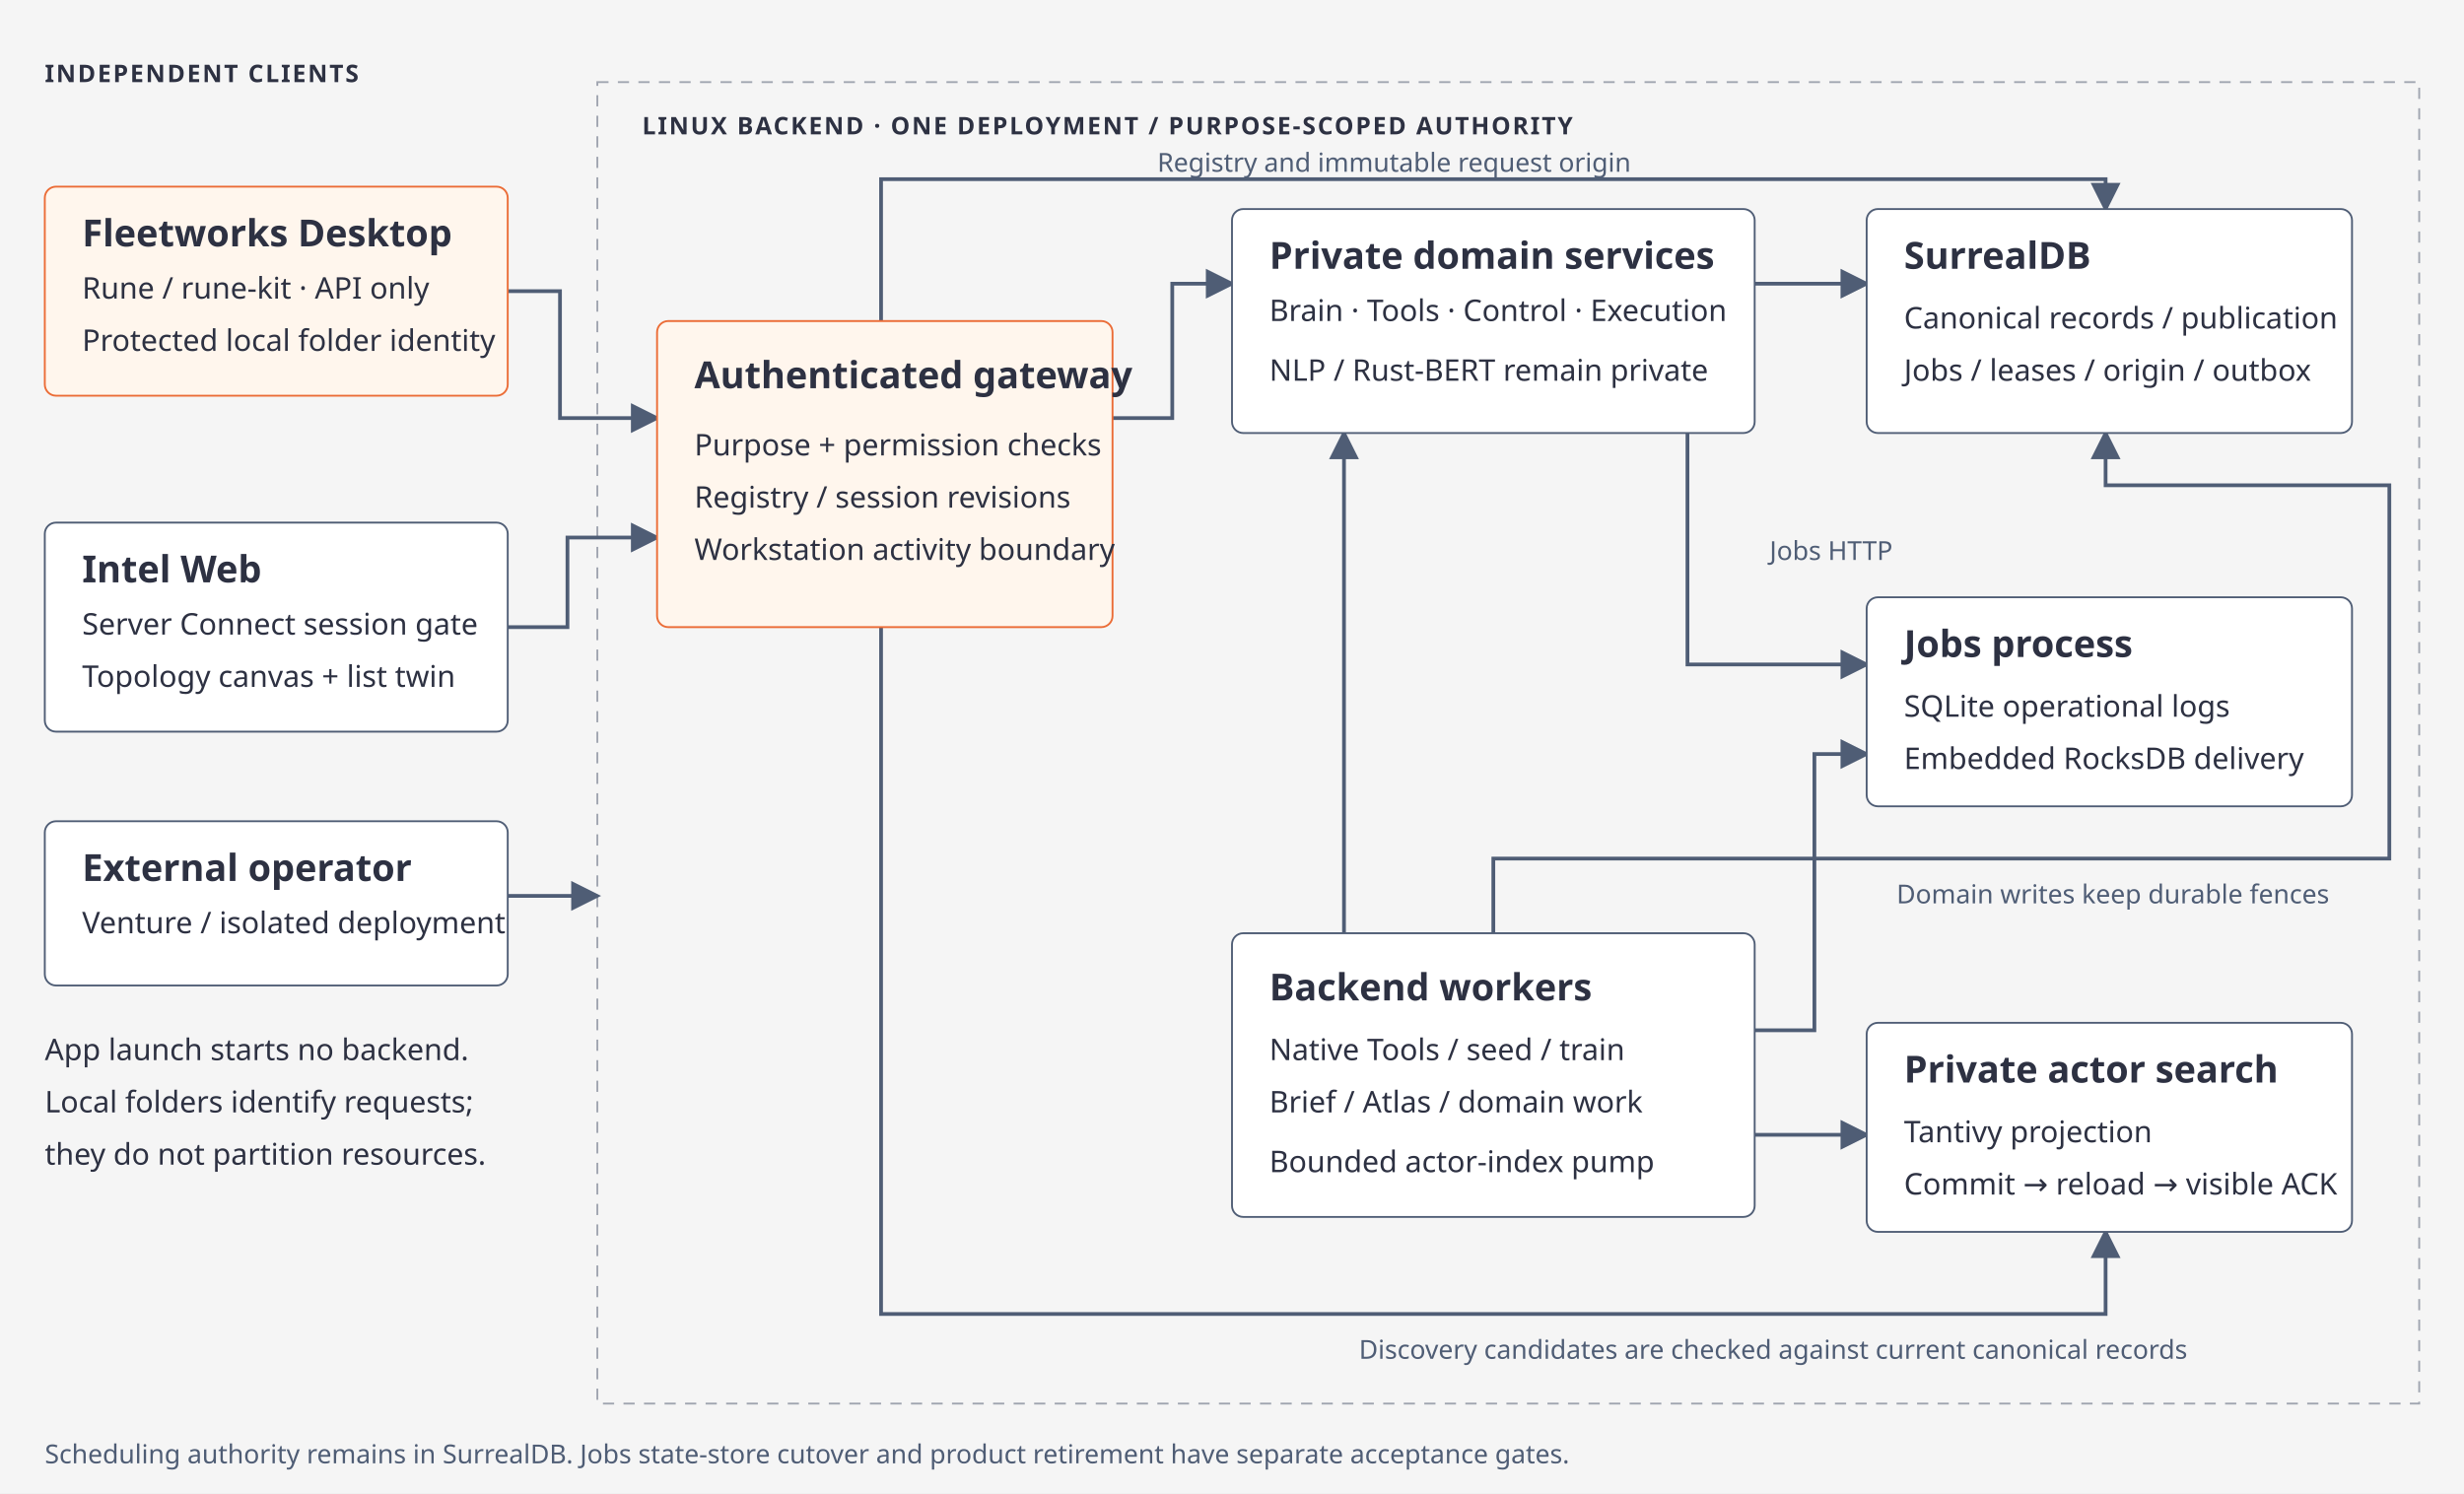
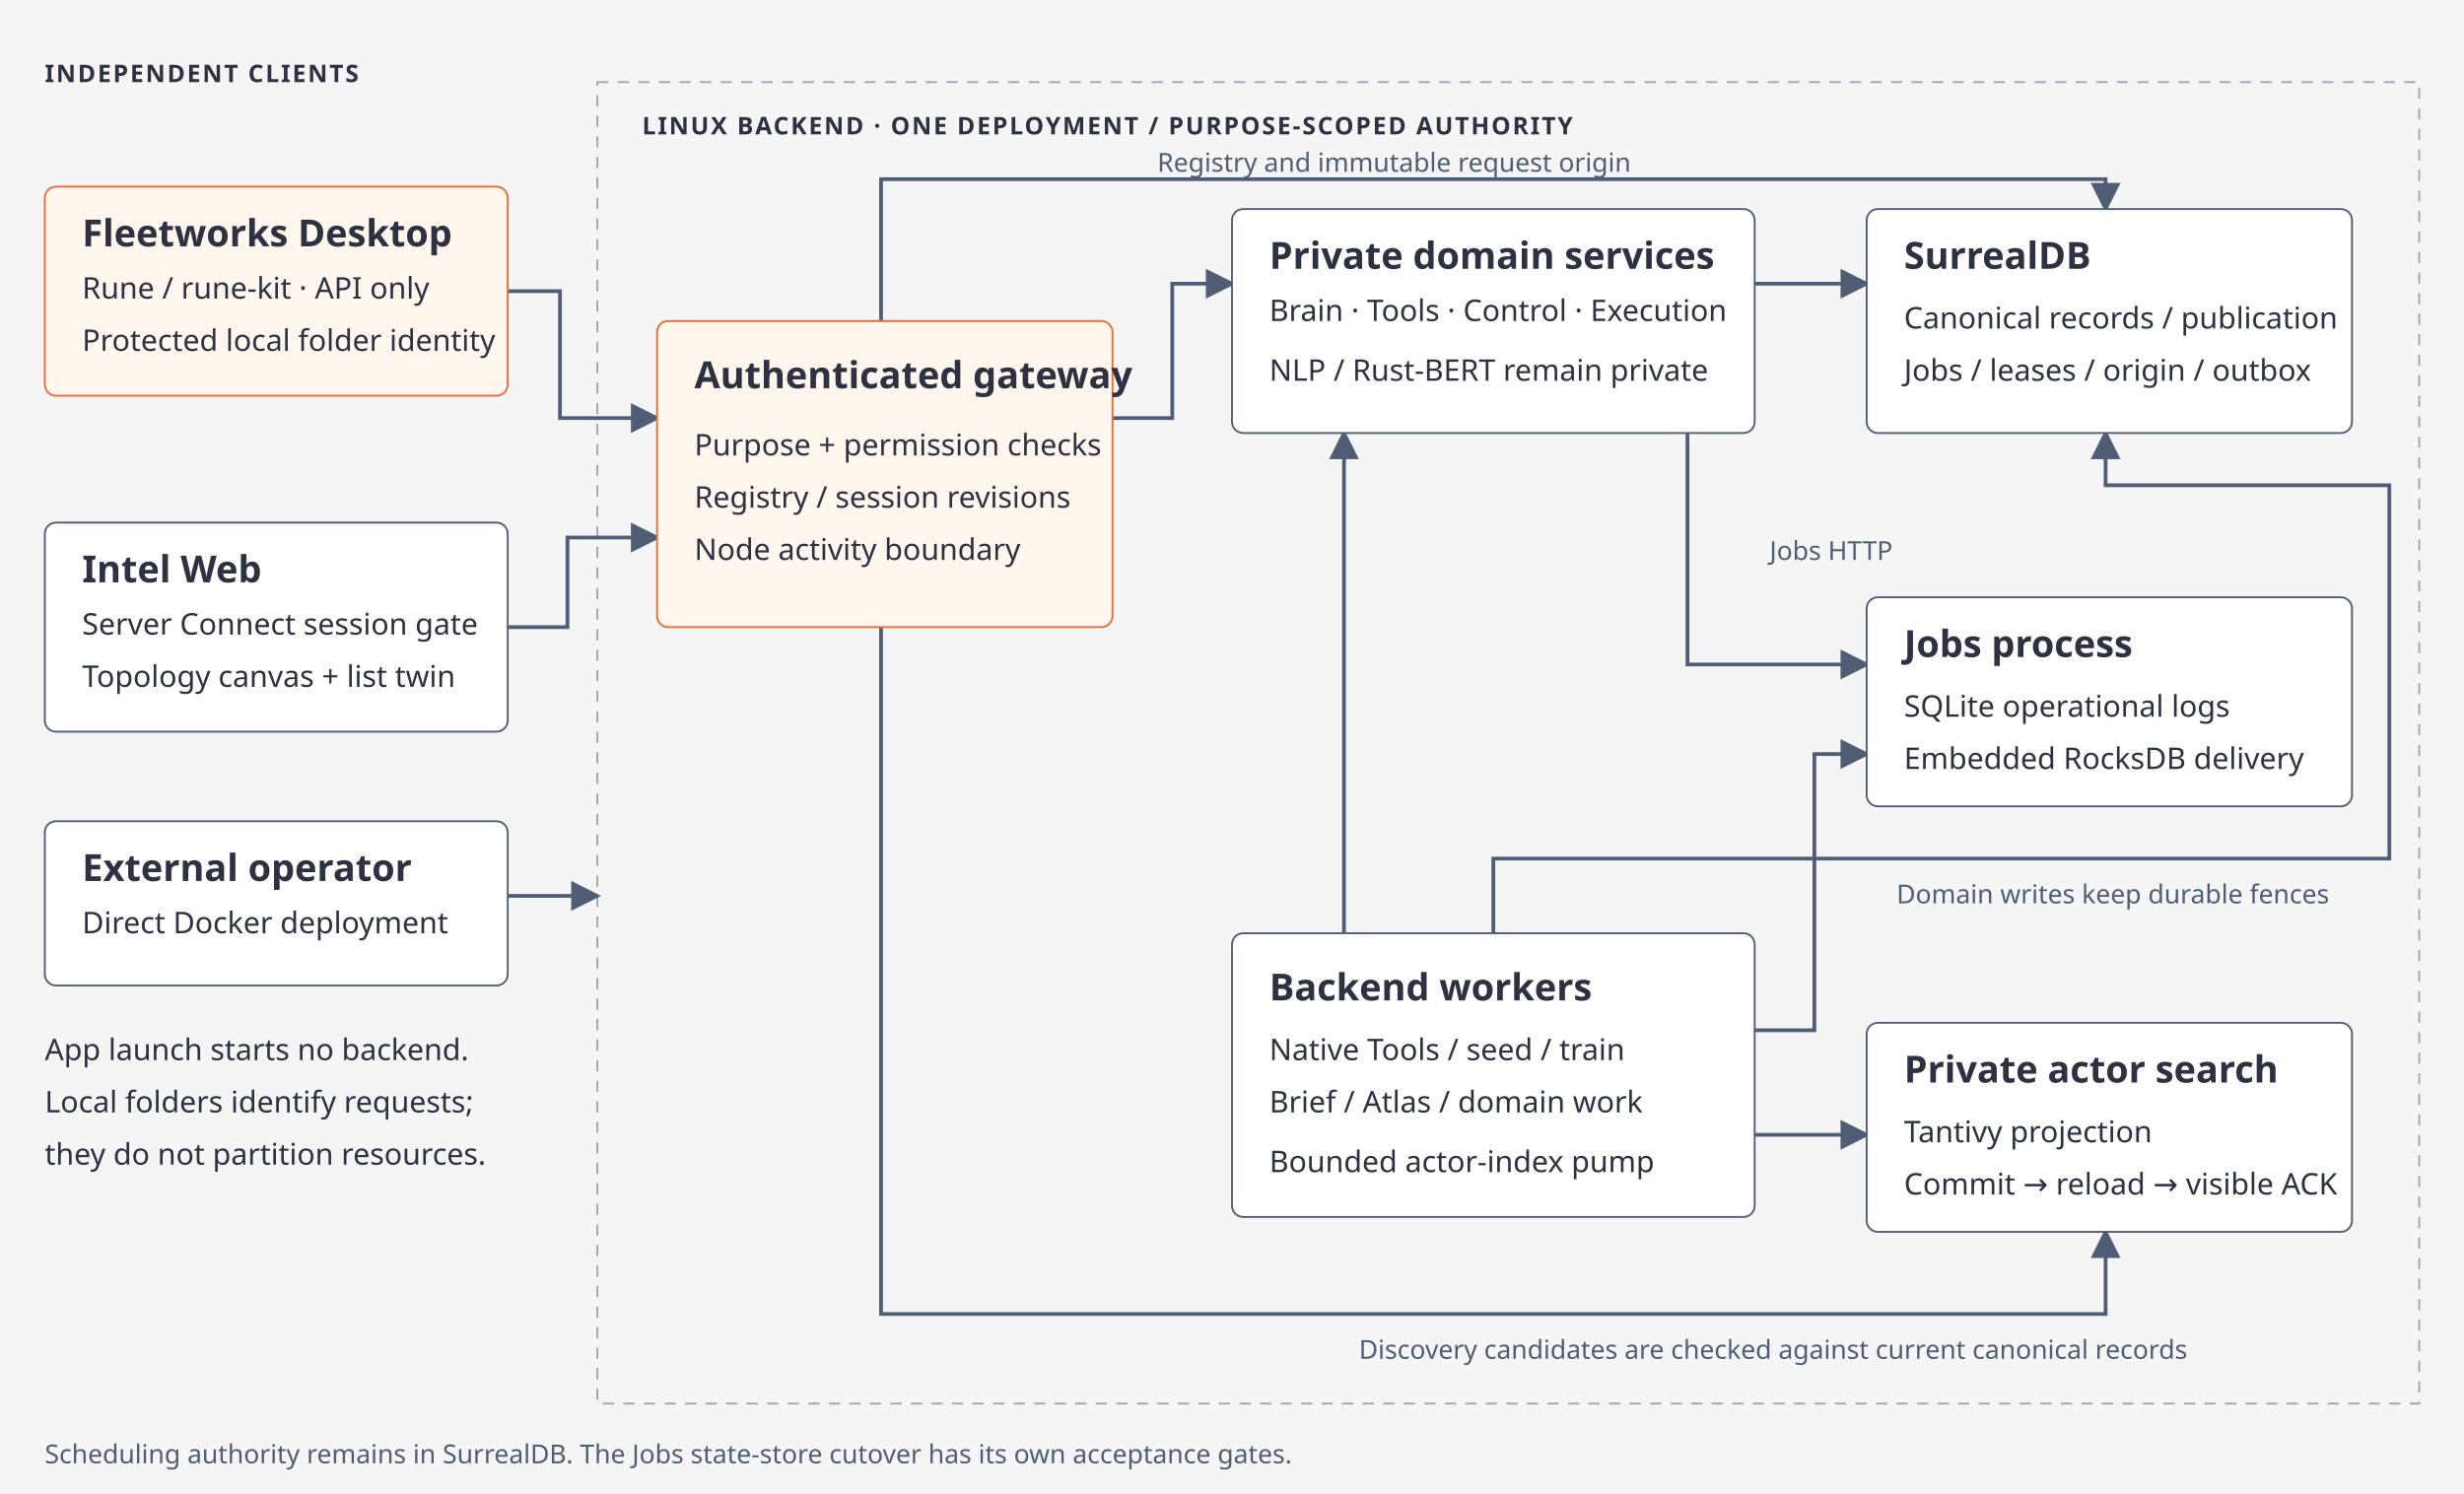
<svg xmlns="http://www.w3.org/2000/svg" viewBox="0 0 1320 800" role="img" aria-labelledby="fleetworks-title fleetworks-desc">
  <defs>
    <marker id="fleetworks-arrow" markerWidth="8" markerHeight="8" refX="7" refY="4" orient="auto">
      <path d="M0 0L8 4L0 8Z" fill="#4f5d75" />
    </marker>
  </defs>
  <style>text{font-family:Geist,system-ui,sans-serif;fill:#2d3142}.label{font-size:20px;font-weight:600}.note{font-size:16px}.zone{font-size:13px;font-weight:600;letter-spacing:1px}.node{fill:#fff;stroke:#4f5d75}.accent{fill:#fff6ed;stroke:#eb6c36}.edge{fill:none;stroke:#4f5d75;stroke-width:2;marker-end:url(#fleetworks-arrow)}.minor{fill:#4f5d75;font-size:14px}</style>
  <rect width="1320" height="800" fill="#f5f5f5" />
  <path d="M320 44H1296V752H320Z" fill="none" stroke="#a0a5b0" stroke-dasharray="6 5" />
  <text x="24" y="44" class="zone">INDEPENDENT CLIENTS</text>
  <text x="344" y="72" class="zone">LINUX BACKEND · ONE DEPLOYMENT / PURPOSE-SCOPED AUTHORITY</text>
  <path d="M272 156H300V224H352" class="edge" />
  <path d="M272 336H304V288H352" class="edge" />
  <path d="M596 224H628V152H660" class="edge" />
  <path d="M940 152H1000" class="edge" />
  <path d="M472 172V96H1128V112" class="edge" />
  <path d="M800 500V460H1280V260H1128V232" class="edge" />
  <path d="M940 552H972V404H1000" class="edge" />
  <path d="M904 232V356H1000" class="edge" />
  <path d="M472 336V704H1128V660" class="edge" />
  <path d="M940 608H1000" class="edge" />
  <path d="M720 500V232" class="edge" />
  <path d="M272 480H320" class="edge" />
  <rect x="24" y="100" width="248" height="112" rx="6" class="accent" />
  <text x="44" y="132" class="label">Fleetworks Desktop</text>
  <text x="44" y="160" class="note">Rune / rune-kit · API only</text>
  <text x="44" y="188" class="note">Protected local folder identity</text>
  <rect x="24" y="280" width="248" height="112" rx="6" class="node" />
  <text x="44" y="312" class="label">Intel Web</text>
  <text x="44" y="340" class="note">Server Connect session gate</text>
  <text x="44" y="368" class="note">Topology canvas + list twin</text>
  <rect x="24" y="440" width="248" height="88" rx="6" class="node" />
  <text x="44" y="472" class="label">External operator</text>
-   <text x="44" y="500" class="note">Venture / isolated deployment</text>
+   <text x="44" y="500" class="note">Direct Docker deployment</text>
  <text x="24" y="568" class="note">App launch starts no backend.</text>
  <text x="24" y="596" class="note">Local folders identify requests;</text>
  <text x="24" y="624" class="note">they do not partition resources.</text>
  <rect x="352" y="172" width="244" height="164" rx="6" class="accent" />
  <text x="372" y="208" class="label">Authenticated gateway</text>
  <text x="372" y="244" class="note">Purpose + permission checks</text>
  <text x="372" y="272" class="note">Registry / session revisions</text>
-   <text x="372" y="300" class="note">Workstation activity boundary</text>
+   <text x="372" y="300" class="note">Node activity boundary</text>
  <text x="620" y="92" class="minor">Registry and immutable request origin</text>
  <rect x="660" y="112" width="280" height="120" rx="6" class="node" />
  <text x="680" y="144" class="label">Private domain services</text>
  <text x="680" y="172" class="note">Brain · Tools · Control · Execution</text>
  <text x="680" y="204" class="note">NLP / Rust-BERT remain private</text>
  <rect x="1000" y="112" width="260" height="120" rx="6" class="node" />
  <text x="1020" y="144" class="label">SurrealDB</text>
  <text x="1020" y="176" class="note">Canonical records / publication</text>
  <text x="1020" y="204" class="note">Jobs / leases / origin / outbox</text>
  <rect x="1000" y="320" width="260" height="112" rx="6" class="node" />
  <text x="1020" y="352" class="label">Jobs process</text>
  <text x="1020" y="384" class="note">SQLite operational logs</text>
  <text x="1020" y="412" class="note">Embedded RocksDB delivery</text>
  <text x="948" y="300" class="minor">Jobs HTTP</text>
  <text x="1016" y="484" class="minor">Domain writes keep durable fences</text>
  <rect x="660" y="500" width="280" height="152" rx="6" class="node" />
  <text x="680" y="536" class="label">Backend workers</text>
  <text x="680" y="568" class="note">Native Tools / seed / train</text>
  <text x="680" y="596" class="note">Brief / Atlas / domain work</text>
  <text x="680" y="628" class="note">Bounded actor-index pump</text>
  <rect x="1000" y="548" width="260" height="112" rx="6" class="node" />
  <text x="1020" y="580" class="label">Private actor search</text>
  <text x="1020" y="612" class="note">Tantivy projection</text>
  <text x="1020" y="640" class="note">Commit → reload → visible ACK</text>
  <text x="728" y="728" class="minor">Discovery candidates are checked against current canonical records</text>
-   <text x="24" y="784" class="minor">Scheduling authority remains in SurrealDB. Jobs state-store cutover and product retirement have separate acceptance gates.</text>
+   <text x="24" y="784" class="minor">Scheduling authority remains in SurrealDB. The Jobs state-store cutover has its own acceptance gates.</text>
</svg>
